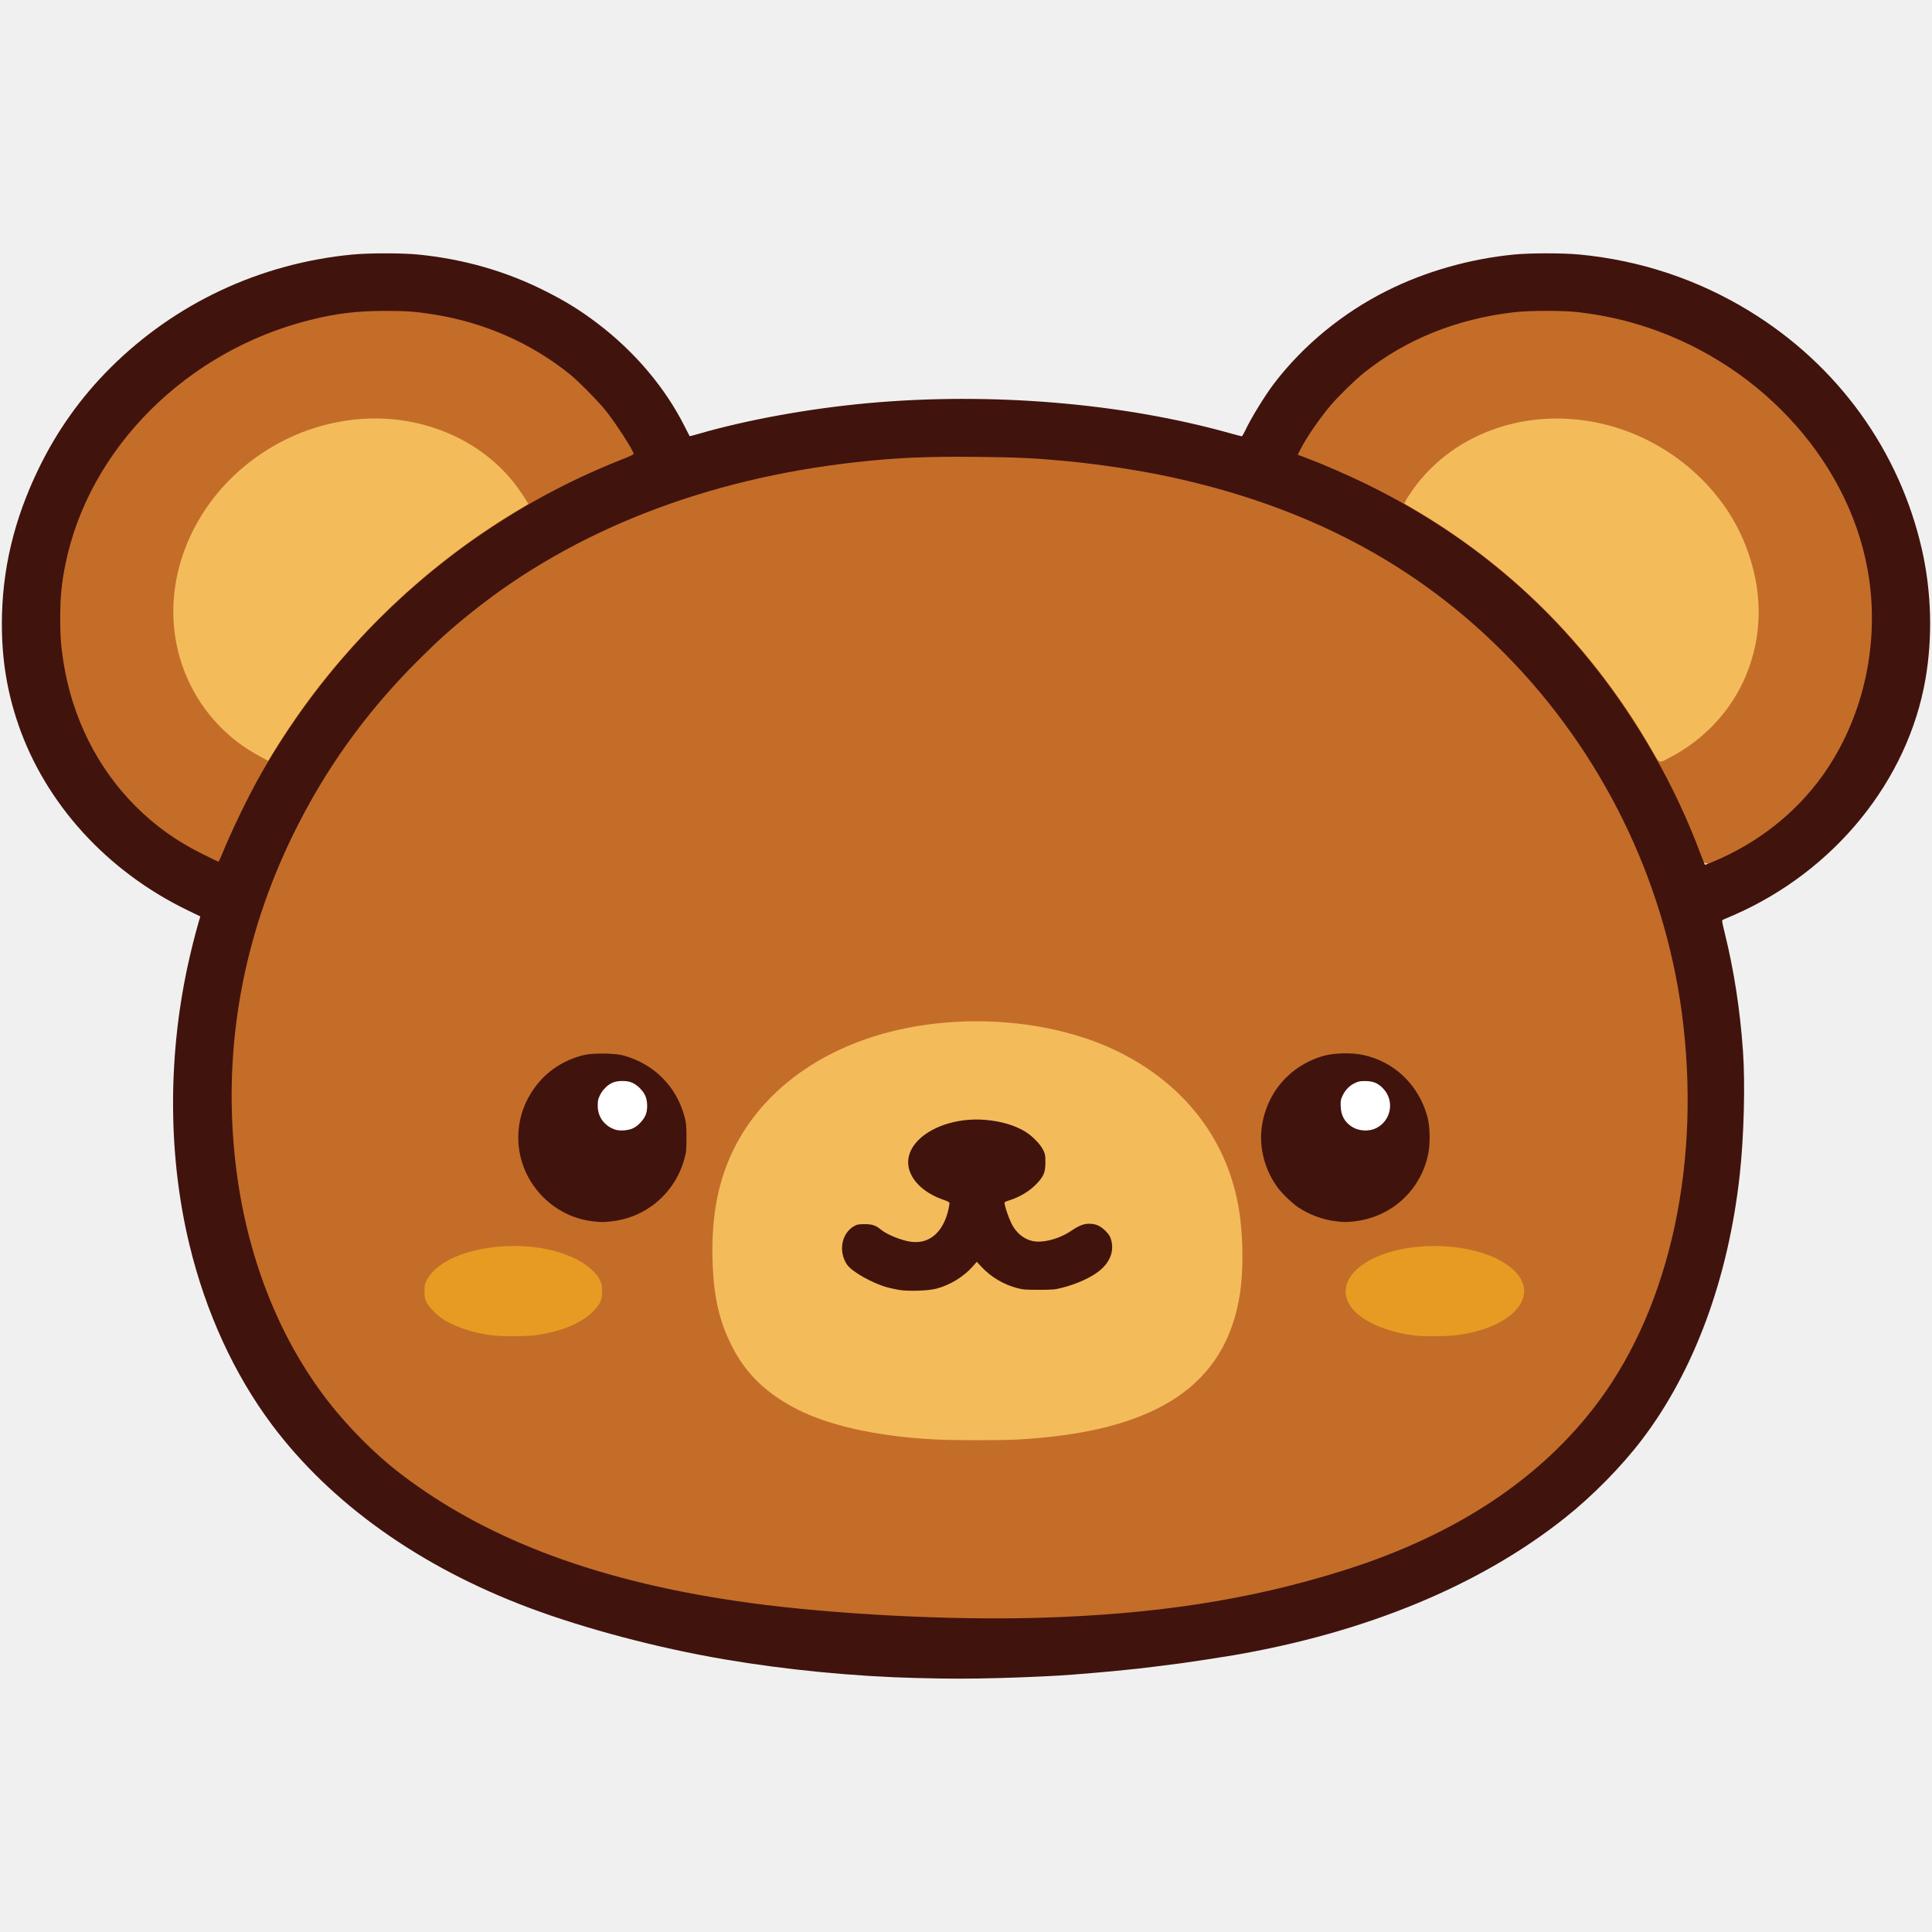
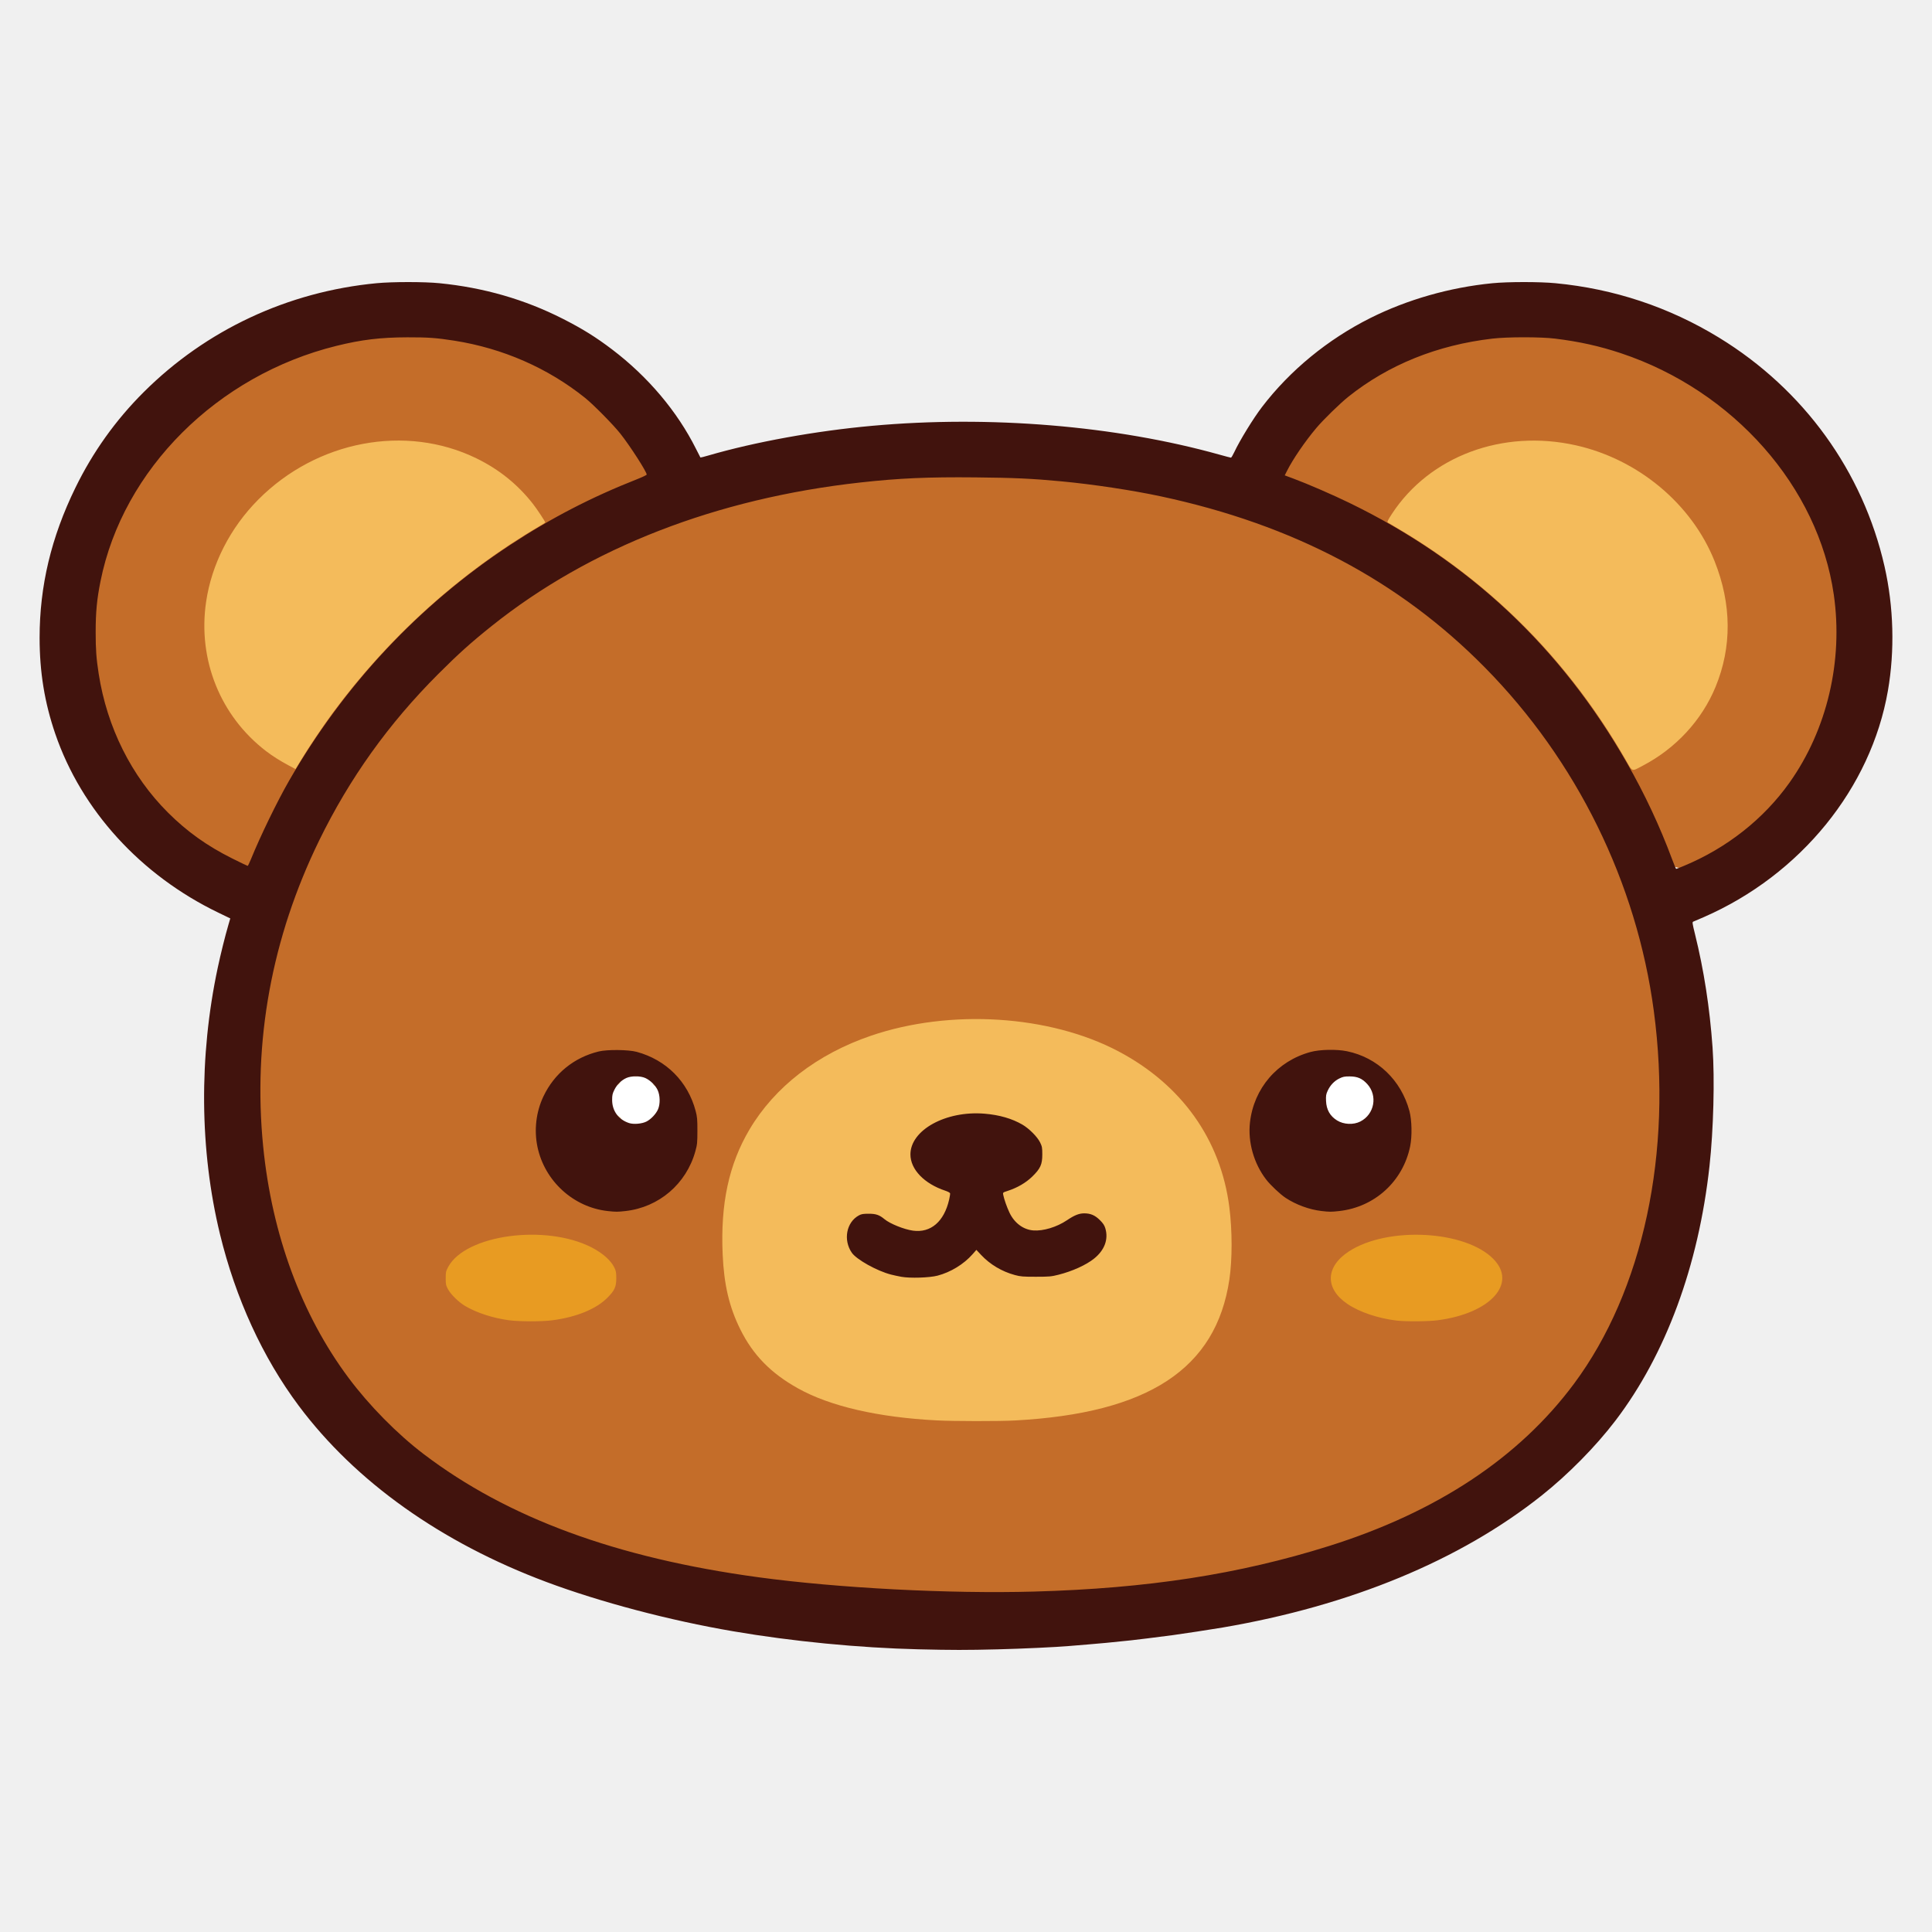
<svg xmlns="http://www.w3.org/2000/svg" width="1000" zoomAndPan="magnify" viewBox="0 0 750 750" height="1000" preserveAspectRatio="xMidYMid meet" version="1.0" id="svg6" xml:space="preserve">
  <defs id="defs3" />
-   <g id="g25" transform="matrix(0.4047413,0,0,0.4047413,216.8611,188.5702)">
+   <g id="g25" transform="matrix(0.3889019,0,0,0.3884244,223.0498,196.086)">
    <g id="g29" transform="translate(-0.3024844,240.4915)">
-       <path id="rect1" style="fill:#ffffff;stroke-width:1.853" d="M -3.89,313.603 H 808.65 v 90.763 H -3.89 Z" transform="translate(-7.0193482e-7)" />
+       <path id="rect1" style="fill:#ffffff;stroke-width:1.853" d="M -3.89,313.603 H 808.65 v 90.763 H -3.89 Z" />
      <path id="path26" style="fill:#c46d29" d="m 948.021,-411.938 c -99.243,-1.773 -200.816,52.519 -244.025,143.744 45.512,28.911 78.621,76.967 119.215,113.471 -185.646,-123.272 -424.557,-139.942 -638.002,-95.017 -46.135,9.355 -116.998,40.618 -133.174,35.115 79.277,-62.368 -20.002,-125.731 -73.166,-159.439 -174.482,-104.771 -426.815,18.939 -457.193,218.564 -20.504,114.768 45.688,237.501 151.605,284.794 96.789,-15.314 4.767,86.075 14.474,142.679 -25.861,178.079 42.785,379.558 205.961,470.24 C 73.175,845.034 287.312,851.658 488.822,847.93 671.178,838.042 874.986,797.515 995.332,647.126 1117.343,481.965 1110.163,246.934 1019.819,69.113 c -15.38,-31.38 -52.971,-82.395 -7.432,-31.664 41.855,24.06 70.787,119.542 124.995,72.076 137.201,-73.246 165.668,-273.823 68.29,-390.84 -59.849,-79.55 -157.653,-130.909 -257.651,-130.623 z M 779.307,328.428 c 71.29,43.346 -26.462,87.829 -42.221,17.902 6.091,-9.689 30.386,-17.82 42.221,-17.902 z M 75.396,325.946 c 31.916,17.362 -1.773,104.493 -39.072,45.596 -12.885,-24.5 16.782,-51.344 39.072,-45.596 z" />
      <path style="fill:#f4bb5b" d="m 361.799,674.254 c -58.51,-3.036 -106.304,-14.067 -138.346,-31.929 -27.234,-15.182 -45.015,-33.384 -57.753,-59.121 -11.017,-22.261 -16.219,-44.391 -17.579,-74.777 -2.269,-50.723 6.189,-90.104 26.851,-125.022 25.157,-42.513 67.598,-75.291 121.201,-93.605 79.063,-27.013 178.379,-20.722 247.099,15.654 62.974,33.334 101.96,88.152 110.587,155.5 3.012,23.512 3.034,52.452 0.056,72.516 -13.239,89.186 -80.89,133.692 -214.117,140.861 -15.929,0.857 -60.851,0.813 -78,-0.077 z m -317.307,-303.488 -1.818,-2.062 2.062,1.818 c 1.134,1 2.062,1.928 2.062,2.062 0,0.588 -0.607,0.109 -2.307,-1.818 z m 34.461,-32.25 c -0.933,-1.19 -0.906,-1.216 0.283,-0.283 1.249,0.98 1.647,1.596 1.029,1.596 -0.156,0 -0.746,-0.591 -1.312,-1.312 z m -34.779,-0.938 c 0.747,-0.825 1.526,-1.5 1.732,-1.5 0.206,0 -0.236,0.675 -0.982,1.5 -0.747,0.825 -1.526,1.5 -1.732,1.5 -0.206,0 0.236,-0.675 0.982,-1.5 z m 16.327,-7.27 c 0.73,-0.19 1.742,-0.178 2.25,0.028 0.508,0.205 -0.089,0.361 -1.327,0.346 -1.238,-0.015 -1.653,-0.183 -0.923,-0.374 z M 1049.116,13.414 c -55.647,-96.527 -130.823,-173.221 -224.567,-229.102 -6.394,-3.811 -12.063,-7.195 -12.598,-7.519 -0.722,-0.438 0.353,-2.618 4.171,-8.464 37.718,-57.751 110.505,-84.954 183.574,-68.609 62.317,13.94 115.818,58.672 138.571,115.859 17.074,42.913 17.391,85.669 0.932,125.652 -13.708,33.299 -39.652,61.413 -72.606,78.68 -11.613,6.084 -9.847,6.741 -17.477,-6.496 z m -1334.567,6.064 c -8.38,-4.505 -15.875,-9.265 -22.125,-14.054 -45.767,-35.064 -68.419,-91.496 -59.924,-149.289 5.53,-37.62 23.998,-73.857 52.049,-102.131 58.526,-58.989 147.224,-75.765 217.875,-41.208 22.518,11.014 41.164,26.064 56.294,45.437 4.031,5.162 12.331,17.696 12.331,18.622 0,0.166 -2.447,1.737 -5.438,3.491 -79.759,46.763 -151.074,111.261 -207.014,187.225 -9.495,12.894 -24.341,35.019 -31.249,46.572 -3.021,5.053 -5.534,9.182 -5.584,9.176 -0.05,-0.006 -3.297,-1.734 -7.216,-3.84 z" id="path28" />
-       <path style="fill:#e89b22" d="m -65.39,574.145 c -15.873,-2.16 -31.82,-7.355 -43.397,-14.138 -6.503,-3.81 -14.369,-11.505 -17.305,-16.928 -2.007,-3.707 -2.233,-4.81 -2.233,-10.875 0,-6.257 0.187,-7.094 2.554,-11.461 17.394,-32.079 97.078,-42.912 142.946,-19.435 10.924,5.592 19.225,12.896 22.703,19.978 1.769,3.602 2.047,5.085 2.047,10.918 0,8.634 -1.656,12.254 -8.949,19.561 -11.244,11.266 -30.876,19.287 -54.918,22.439 -10.612,1.391 -33.016,1.361 -43.448,-0.058 z m 886.443,0.363 c -18.542,-2.161 -37.304,-8.496 -49.338,-16.66 -22.684,-15.388 -21.976,-37.294 1.702,-52.611 38.806,-25.103 116.096,-20.933 144.117,7.776 23.961,24.55 -3.156,54.321 -55.711,61.163 -9.505,1.237 -31.467,1.416 -40.77,0.332 z" id="path27" transform="translate(-7.0193482e-7)" />
+       <path style="fill:#e89b22" d="m -65.39,574.145 c -15.873,-2.16 -31.82,-7.355 -43.397,-14.138 -6.503,-3.81 -14.369,-11.505 -17.305,-16.928 -2.007,-3.707 -2.233,-4.81 -2.233,-10.875 0,-6.257 0.187,-7.094 2.554,-11.461 17.394,-32.079 97.078,-42.912 142.946,-19.435 10.924,5.592 19.225,12.896 22.703,19.978 1.769,3.602 2.047,5.085 2.047,10.918 0,8.634 -1.656,12.254 -8.949,19.561 -11.244,11.266 -30.876,19.287 -54.918,22.439 -10.612,1.391 -33.016,1.361 -43.448,-0.058 z m 886.443,0.363 c -18.542,-2.161 -37.304,-8.496 -49.338,-16.66 -22.684,-15.388 -21.976,-37.294 1.702,-52.611 38.806,-25.103 116.096,-20.933 144.117,7.776 23.961,24.55 -3.156,54.321 -55.711,61.163 -9.505,1.237 -31.467,1.416 -40.77,0.332 z" id="path27" />
      <path style="fill:#41130d" d="m 343.799,903.041 c -59.743,-1.451 -125.975,-7.899 -185.25,-18.036 C 95.128,874.158 25.859,855.849 -27.826,835.742 -132.903,796.385 -218.394,735.493 -274.982,659.704 c -35.976,-48.183 -63.093,-107.355 -78.71,-171.75 -20.311,-83.751 -21.084,-177.255 -2.2,-266.06 3.029,-14.242 7.266,-31.298 10.715,-43.133 l 1.805,-6.193 -12.109,-5.854 C -432.858,129.305 -491.965,64.362 -518.063,-11.921 c -10.666,-31.176 -15.638,-61.694 -15.638,-95.985 0,-51.811 11.564,-100.373 35.683,-149.851 17.458,-35.813 40.21,-67.712 68.261,-95.699 62.314,-62.176 143.898,-100.371 232.431,-108.815 15.83,-1.51 47.496,-1.513 62.707,-0.006 44.233,4.382 85.179,16.211 123.293,35.618 19.585,9.973 32.833,18.229 49.125,30.615 35.766,27.192 64.992,61.869 83.715,99.332 2.313,4.629 4.3,8.521 4.416,8.649 0.115,0.128 3.705,-0.785 7.977,-2.029 46.708,-13.602 106.833,-24.514 163.392,-29.652 117.17,-10.645 243.294,-0.166 346.731,28.808 5.92,1.658 11.084,3.015 11.476,3.015 0.392,0 1.86,-2.447 3.262,-5.438 5.59,-11.919 18.979,-33.754 27.71,-45.188 27.959,-36.618 65.658,-67.614 108.128,-88.904 36.903,-18.499 79.275,-30.607 121.764,-34.794 15.632,-1.541 47.048,-1.554 63.054,-0.028 58.481,5.578 113.485,23.906 163.249,54.396 84.566,51.812 143.678,133.641 165.232,228.732 9.13,40.278 10.314,84.019 3.36,124.123 -16.895,97.435 -87.2,184.023 -183.716,226.264 -5.156,2.257 -9.926,4.298 -10.599,4.537 -1.089,0.386 -0.9,1.742 1.708,12.304 8.958,36.272 14.739,73.619 17.567,113.48 2.241,31.582 0.937,82.153 -3.055,118.515 -10.953,99.764 -43.652,188.389 -93.848,254.361 -19.682,25.868 -47.198,53.823 -73.79,74.967 -81.457,64.77 -190.631,109.987 -318.357,131.856 -10.307,1.765 -41.512,6.54 -49.875,7.633 -18.085,2.363 -35.741,4.558 -41.625,5.176 -21.396,2.248 -29.93,3.066 -42.75,4.1 -7.838,0.632 -16.275,1.329 -18.75,1.548 -12.806,1.136 -46.693,2.722 -71.625,3.353 -30.869,0.781 -45.468,0.775 -78.75,-0.033 z m 115.27,-57.711 c 113.241,-3.157 204.412,-17.255 294.129,-45.479 107.796,-33.912 189.886,-88.337 244.756,-162.272 69.006,-92.982 98.498,-230.846 79.659,-372.375 C 1060.506,136.679 1000.622,14.785 908.823,-78.37 823.4,-165.054 717.806,-220.881 585.674,-249.218 c -28.6,-6.133 -67.729,-12.051 -99.375,-15.03 -29.348,-2.762 -47.082,-3.583 -85.619,-3.96 -47.666,-0.467 -76.399,0.803 -115.006,5.083 -143.965,15.963 -270.289,65.175 -368.041,143.377 -20.704,16.563 -33.172,27.782 -53.501,48.139 -49.549,49.617 -88.522,104.198 -118.86,166.46 -47.33,97.136 -66.238,200.73 -55.802,305.728 8.748,88.009 38.258,168.098 85.135,231.048 20.618,27.688 48.57,56.107 74.945,76.196 83.813,63.84 192.424,103.882 334.125,123.183 79.942,10.889 191.147,16.673 275.395,14.324 z M 326.549,530.754 c -3.094,-0.553 -7.819,-1.575 -10.5,-2.272 -13.976,-3.63 -34.345,-15.012 -39.018,-21.805 -8.8,-12.791 -5.396,-30.59 7.143,-37.347 2.437,-1.313 4.266,-1.616 9.75,-1.616 7.195,0 10.654,1.19 15.681,5.393 5.468,4.573 19.535,10.262 28.43,11.5 17.785,2.474 31.136,-8.992 36.165,-31.057 0.646,-2.834 1.073,-5.644 0.949,-6.244 -0.124,-0.6 -2.25,-1.76 -4.725,-2.579 -21.068,-6.969 -34.875,-21.33 -34.875,-36.274 0,-24.448 35.461,-43.951 74.051,-40.727 14.72,1.23 27.351,4.884 37.675,10.9 6.745,3.93 14.999,12.237 17.714,17.827 1.968,4.053 2.185,5.245 2.185,12 0,10.032 -1.843,14.113 -9.962,22.067 -6.307,6.178 -14.854,11.187 -24.393,14.296 -5.086,1.657 -5.104,1.673 -4.635,4.026 0.886,4.448 3.57,12.112 6.202,17.708 4.869,10.353 13.779,17.04 23.771,17.842 9.866,0.792 23.438,-3.302 33.561,-10.123 7.611,-5.129 12.134,-6.94 17.331,-6.94 6.325,0 10.793,1.932 15.621,6.755 3.236,3.232 4.529,5.196 5.438,8.254 3.248,10.939 -0.761,21.761 -11.175,30.163 -7.972,6.432 -21.653,12.652 -35.588,16.18 -7.237,1.832 -9.183,2.006 -22.545,2.014 -12.926,0.007 -15.366,-0.192 -21,-1.716 -12.979,-3.51 -24.775,-10.55 -33.748,-20.143 l -4.677,-5 -3.841,4.379 c -8.714,9.934 -21.9,17.998 -34.983,21.393 -8.053,2.09 -27.291,2.701 -36,1.145 z M 33.674,465.065 c -34.476,-3.681 -63.353,-30.045 -70.448,-64.317 -3.468,-16.753 -1.345,-34.766 5.908,-50.136 10.858,-23.008 30.566,-39.064 55.335,-45.083 8.485,-2.062 29.59,-1.843 37.837,0.392 29.432,7.976 51.087,29.717 58.847,59.083 1.542,5.835 1.768,8.393 1.755,19.825 -0.014,11.966 -0.196,13.777 -2.062,20.503 -9.048,32.61 -36.356,55.966 -69.798,59.695 -7.832,0.873 -9.512,0.877 -17.374,0.038 z m 38.363,-89.478 c 4.568,-2.315 9.593,-7.657 11.594,-12.324 2.278,-5.315 2.082,-13.873 -0.441,-19.205 -2.253,-4.761 -7.31,-9.7 -12.26,-11.972 -4.898,-2.248 -14.097,-2.257 -18.974,-0.018 -5.033,2.311 -9.282,6.493 -11.881,11.693 -1.936,3.875 -2.277,5.409 -2.277,10.25 0.001,10.944 6.316,19.579 16.874,23.072 4.545,1.504 12.856,0.787 17.363,-1.497 z m 673.764,89.397 c -12.093,-1.4 -25.402,-6.292 -35.774,-13.15 -5.376,-3.554 -15.089,-12.726 -19.388,-18.307 -12.287,-15.95 -18.379,-37.431 -16.17,-57.018 3.851,-34.142 27.269,-61.43 60.456,-70.444 9.364,-2.543 26.045,-2.891 36.375,-0.758 30.49,6.296 54.093,28.923 62.353,59.774 2.445,9.132 2.764,25.314 0.696,35.343 -7.206,34.964 -35.357,60.65 -70.8,64.602 -8.017,0.894 -9.681,0.89 -17.748,-0.044 z m 38.787,-89.422 c 14.154,-7.172 17.593,-25.832 6.914,-37.517 -5.055,-5.53 -9.734,-7.546 -17.577,-7.571 -5.066,-0.016 -6.661,0.305 -10.245,2.066 -5.08,2.495 -9.13,6.767 -11.666,12.307 -1.606,3.508 -1.828,4.922 -1.601,10.215 0.372,8.687 3.985,15.06 11.005,19.413 6.636,4.115 16.3,4.569 23.17,1.087 z M 1107.674,120.041 c 42.851,-17.834 79.601,-46.86 105.4,-83.247 37.497,-52.886 53.68,-121.713 44.167,-187.84 -15.484,-107.634 -100.075,-203.724 -212.35,-241.216 -21.457,-7.165 -41.535,-11.629 -65.843,-14.637 -14.378,-1.779 -47.406,-1.778 -62.625,0.003 -54.985,6.435 -103.64,26.083 -143.625,57.998 -8.445,6.74 -25.027,22.935 -32.102,31.352 -11.243,13.374 -23.289,31.008 -29.229,42.786 l -2.288,4.536 8.747,3.258 c 14.282,5.319 39.16,16.13 55.997,24.333 118.953,57.957 210.815,144.203 276.99,260.058 17.568,30.756 32.638,62.935 44.82,95.705 2.03,5.459 3.904,9.931 4.165,9.938 0.261,0.006 3.76,-1.356 7.775,-3.027 z m -1430.311,-6.9 c 9.425,-23.176 25.923,-57.175 37.802,-77.901 54.858,-95.717 130.035,-176.056 220.634,-235.786 40.778,-26.884 81.348,-47.922 127.312,-66.021 5.053,-1.99 9.188,-3.994 9.188,-4.455 0,-2.798 -16.701,-28.77 -26.3,-40.9 -7.116,-8.992 -26.851,-29.026 -35.2,-35.734 -37.175,-29.868 -82.124,-49.556 -130.56,-57.189 -17.714,-2.791 -26.28,-3.405 -46.815,-3.352 -26.828,0.068 -45.757,2.351 -70.804,8.537 -118.896,29.364 -213.145,123.465 -235.507,235.136 -3.643,18.193 -4.84,30.775 -4.851,50.978 -0.009,17.333 0.646,26.369 3.018,41.625 8.322,53.536 32.625,102.26 69.22,138.779 19.043,19.003 38.848,33.167 63.885,45.69 8.282,4.142 15.305,7.531 15.607,7.531 0.302,0 1.819,-3.122 3.371,-6.938 z" id="path25" />
    </g>
  </g>
</svg>
